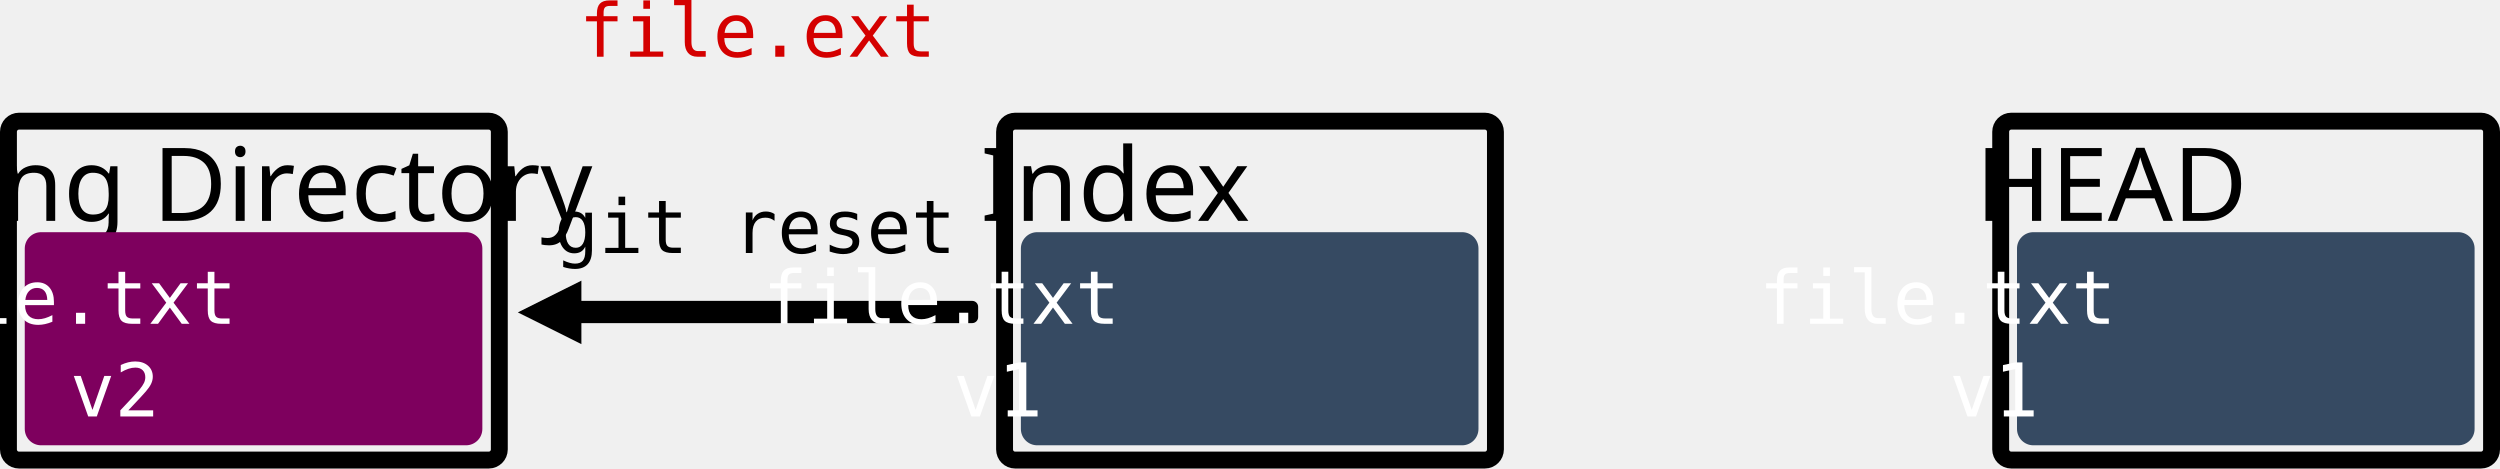
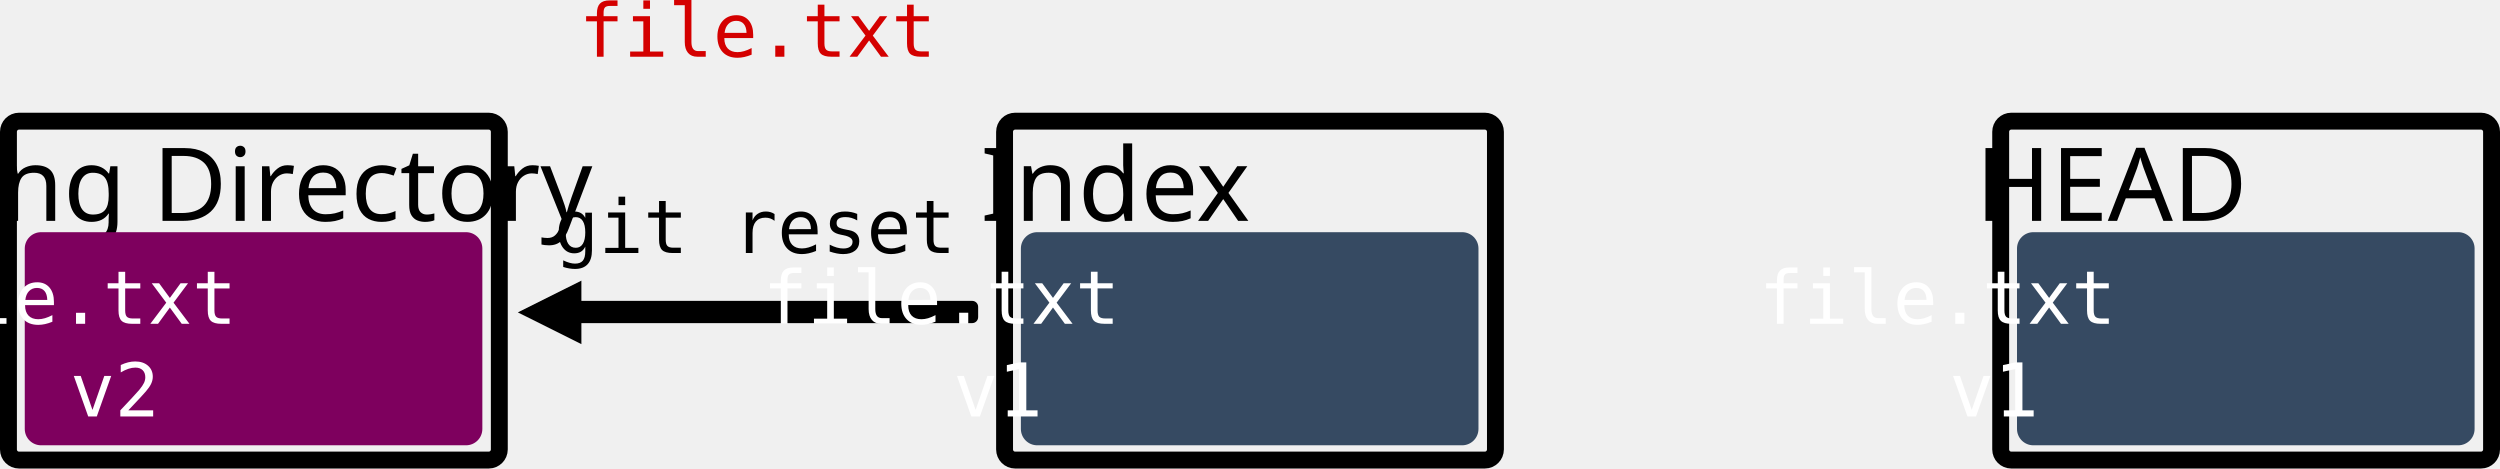
<svg xmlns="http://www.w3.org/2000/svg" width="552.477mm" height="103.54mm" viewBox="0 0 1957.594 366.874" id="svg7431" version="1.1">
  <defs id="defs7433" />
  <g id="layer1" transform="translate(-468.9488,-1475.644)">
    <g transform="matrix(3,0,0,3,-5220.955,30805.383)" id="g5361">
      <rect ry="2.77" y="-9744.955" x="2418.84" height="88.461" width="128.121" id="rect5363" style="fill:none;fill-opacity:1;stroke:#000000;stroke-width:4.41;stroke-linejoin:round;stroke-miterlimit:4;stroke-dasharray:none;stroke-opacity:1" />
      <text xml:space="preserve" style="font-style:normal;font-variant:normal;font-weight:normal;font-stretch:normal;font-size:38.697px;line-height:125%;font-family:Photographs;-inkscape-font-specification:Photographs;letter-spacing:0px;word-spacing:0px;fill:#000000;fill-opacity:1;stroke:none;stroke-width:1px;stroke-linecap:butt;stroke-linejoin:miter;stroke-opacity:1" x="2482.973" y="-9718.931" id="text5365">
        <tspan id="tspan5367" x="2482.973" y="-9718.931" style="font-style:normal;font-variant:normal;font-weight:normal;font-stretch:normal;font-size:26.604px;line-height:125%;font-family:Photographs;-inkscape-font-specification:Photographs;text-align:center;text-anchor:middle;fill:#000000;fill-opacity:1">HEAD</tspan>
      </text>
      <g transform="matrix(0.9674199,0,0,0.9674199,-97.82995,-7032.257)" id="g5369">
        <rect style="opacity:1;fill:#364a62;fill-opacity:1;stroke:none;stroke-width:5.8;stroke-linejoin:round;stroke-miterlimit:4;stroke-dasharray:none;stroke-dashoffset:0;stroke-opacity:1" id="rect5371" width="123.458" height="57.5" x="2605.826" y="-2774.102" ry="4.411" />
        <text xml:space="preserve" style="font-style:normal;font-variant:normal;font-weight:normal;font-stretch:normal;font-size:58.636px;line-height:125%;font-family:Photographs;-inkscape-font-specification:Photographs;letter-spacing:0px;word-spacing:0px;fill:#ffffff;fill-opacity:1;stroke:none;stroke-width:1px;stroke-linecap:butt;stroke-linejoin:miter;stroke-opacity:1" x="2668.237" y="-2749.381" id="text5373">
          <tspan id="tspan5375" x="2668.237" y="-2749.381" style="font-style:normal;font-variant:normal;font-weight:normal;font-stretch:normal;font-size:20px;line-height:125%;font-family:monospace;-inkscape-font-specification:monospace;text-align:center;text-anchor:middle;fill:#ffffff;fill-opacity:1">file.txt</tspan>
          <tspan x="2668.237" y="-2724.381" style="font-style:normal;font-variant:normal;font-weight:normal;font-stretch:normal;font-size:20px;line-height:125%;font-family:monospace;-inkscape-font-specification:monospace;text-align:center;text-anchor:middle;fill:#ffffff;fill-opacity:1" id="tspan5377">v1</tspan>
        </text>
      </g>
    </g>
    <rect style="fill:none;fill-opacity:1;stroke:#000000;stroke-width:13.23;stroke-linejoin:round;stroke-miterlimit:4;stroke-dasharray:none;stroke-opacity:1" id="rect5379" width="384.364" height="265.382" x="475.564" y="1570.521" ry="8.31" />
    <text id="text5381" y="1648.594" x="667.962" style="font-style:normal;font-variant:normal;font-weight:normal;font-stretch:normal;font-size:116.09px;line-height:125%;font-family:Photographs;-inkscape-font-specification:Photographs;letter-spacing:0px;word-spacing:0px;fill:#000000;fill-opacity:1;stroke:none;stroke-width:1px;stroke-linecap:butt;stroke-linejoin:miter;stroke-opacity:1" xml:space="preserve">
      <tspan style="font-style:normal;font-variant:normal;font-weight:normal;font-stretch:normal;font-size:79.812px;line-height:125%;font-family:Photographs;-inkscape-font-specification:Photographs;text-align:center;text-anchor:middle;fill:#000000;fill-opacity:1" y="1648.594" x="667.962" id="tspan5383">Working Directory</tspan>
    </text>
    <rect style="opacity:1;fill:#7e005e;fill-opacity:1;stroke:none;stroke-width:5.8;stroke-linejoin:round;stroke-miterlimit:4;stroke-dasharray:none;stroke-dashoffset:0;stroke-opacity:1" id="rect5385" width="358.308" height="166.88" x="488.338" y="1657.45" ry="12.802" />
    <text xml:space="preserve" style="font-style:normal;font-variant:normal;font-weight:normal;font-stretch:normal;font-size:170.178px;line-height:125%;font-family:Photographs;-inkscape-font-specification:Photographs;letter-spacing:0px;word-spacing:0px;fill:#ffffff;fill-opacity:1;stroke:none;stroke-width:1px;stroke-linecap:butt;stroke-linejoin:miter;stroke-opacity:1" x="669.47" y="1729.198" id="text5387">
      <tspan id="tspan5389" x="669.47" y="1729.198" style="font-style:normal;font-variant:normal;font-weight:normal;font-stretch:normal;font-size:58.045px;line-height:125%;font-family:monospace;-inkscape-font-specification:monospace;text-align:center;text-anchor:middle;fill:#ffffff;fill-opacity:1">file.txt</tspan>
      <tspan x="669.47" y="1801.755" style="font-style:normal;font-variant:normal;font-weight:normal;font-stretch:normal;font-size:58.045px;line-height:125%;font-family:monospace;-inkscape-font-specification:monospace;text-align:center;text-anchor:middle;fill:#ffffff;fill-opacity:1" id="tspan5391">v2</tspan>
    </text>
    <text xml:space="preserve" style="font-style:normal;font-variant:normal;font-weight:normal;font-stretch:normal;font-size:170.178px;line-height:125%;font-family:Photographs;-inkscape-font-specification:Photographs;letter-spacing:0px;word-spacing:0px;fill:#000000;fill-opacity:1;stroke:none;stroke-width:1px;stroke-linecap:butt;stroke-linejoin:miter;stroke-opacity:1" x="902.924" y="1673.772" id="text5414">
      <tspan id="tspan5416" x="902.924" y="1673.772" style="font-style:normal;font-variant:normal;font-weight:normal;font-stretch:normal;font-size:58.045px;line-height:125%;font-family:monospace;-inkscape-font-specification:monospace;fill:#000000;fill-opacity:1">git reset</tspan>
    </text>
    <rect transform="matrix(0,1,-1,0,0,0)" ry="4.679" y="-1234.872" x="1711.239" height="332.24" width="17.414" id="rect5420" style="fill:#000000;fill-opacity:1;stroke:none;stroke-width:5.8;stroke-linejoin:round;stroke-miterlimit:4;stroke-dasharray:none;stroke-dashoffset:0;stroke-opacity:1" />
    <path id="path5422" d="m 924.199,1695.398 0,49.718 -49.764,-24.859 z" style="fill:#000000;fill-opacity:1;stroke:none;stroke-width:0;stroke-linejoin:miter;stroke-miterlimit:4;stroke-dasharray:none;stroke-opacity:0.624" />
    <text xml:space="preserve" style="font-style:normal;font-variant:normal;font-weight:normal;font-stretch:normal;font-size:170.178px;line-height:125%;font-family:Photographs;-inkscape-font-specification:Photographs;letter-spacing:0px;word-spacing:0px;fill:#d40000;fill-opacity:1;stroke:none;stroke-width:1px;stroke-linecap:butt;stroke-linejoin:miter;stroke-opacity:1" x="922.369" y="1520.057" id="text5426">
-       <tspan id="tspan5428" x="922.369" y="1520.057" style="font-style:normal;font-variant:normal;font-weight:normal;font-stretch:normal;font-size:58.045px;line-height:125%;font-family:monospace;-inkscape-font-specification:monospace;fill:#d40000;fill-opacity:1">file.ext</tspan>
+       <tspan id="tspan5428" x="922.369" y="1520.057" style="font-style:normal;font-variant:normal;font-weight:normal;font-stretch:normal;font-size:58.045px;line-height:125%;font-family:monospace;-inkscape-font-specification:monospace;fill:#d40000;fill-opacity:1">file.txt</tspan>
    </text>
    <g transform="matrix(3,0,0,3,-6000.955,30805.383)" id="g5430">
      <rect ry="2.77" y="-9744.955" x="2418.84" height="88.461" width="128.121" id="rect5432" style="fill:none;fill-opacity:1;stroke:#000000;stroke-width:4.41;stroke-linejoin:round;stroke-miterlimit:4;stroke-dasharray:none;stroke-opacity:1" />
      <text xml:space="preserve" style="font-style:normal;font-variant:normal;font-weight:normal;font-stretch:normal;font-size:38.697px;line-height:125%;font-family:Photographs;-inkscape-font-specification:Photographs;letter-spacing:0px;word-spacing:0px;fill:#000000;fill-opacity:1;stroke:none;stroke-width:1px;stroke-linecap:butt;stroke-linejoin:miter;stroke-opacity:1" x="2482.973" y="-9718.931" id="text5434">
        <tspan id="tspan5436" x="2482.973" y="-9718.931" style="font-style:normal;font-variant:normal;font-weight:normal;font-stretch:normal;font-size:26.604px;line-height:125%;font-family:Photographs;-inkscape-font-specification:Photographs;text-align:center;text-anchor:middle;fill:#000000;fill-opacity:1">Index</tspan>
      </text>
      <g transform="matrix(0.9674199,0,0,0.9674199,-97.82995,-7032.257)" id="g5438">
        <rect style="opacity:1;fill:#364a62;fill-opacity:1;stroke:none;stroke-width:5.8;stroke-linejoin:round;stroke-miterlimit:4;stroke-dasharray:none;stroke-dashoffset:0;stroke-opacity:1" id="rect5440" width="123.458" height="57.5" x="2605.826" y="-2774.102" ry="4.411" />
        <text xml:space="preserve" style="font-style:normal;font-variant:normal;font-weight:normal;font-stretch:normal;font-size:58.636px;line-height:125%;font-family:Photographs;-inkscape-font-specification:Photographs;letter-spacing:0px;word-spacing:0px;fill:#ffffff;fill-opacity:1;stroke:none;stroke-width:1px;stroke-linecap:butt;stroke-linejoin:miter;stroke-opacity:1" x="2668.237" y="-2749.381" id="text5442">
          <tspan id="tspan5444" x="2668.237" y="-2749.381" style="font-style:normal;font-variant:normal;font-weight:normal;font-stretch:normal;font-size:20px;line-height:125%;font-family:monospace;-inkscape-font-specification:monospace;text-align:center;text-anchor:middle;fill:#ffffff;fill-opacity:1">file.txt</tspan>
          <tspan x="2668.237" y="-2724.381" style="font-style:normal;font-variant:normal;font-weight:normal;font-stretch:normal;font-size:20px;line-height:125%;font-family:monospace;-inkscape-font-specification:monospace;text-align:center;text-anchor:middle;fill:#ffffff;fill-opacity:1" id="tspan5446">v1</tspan>
        </text>
      </g>
    </g>
  </g>
</svg>
